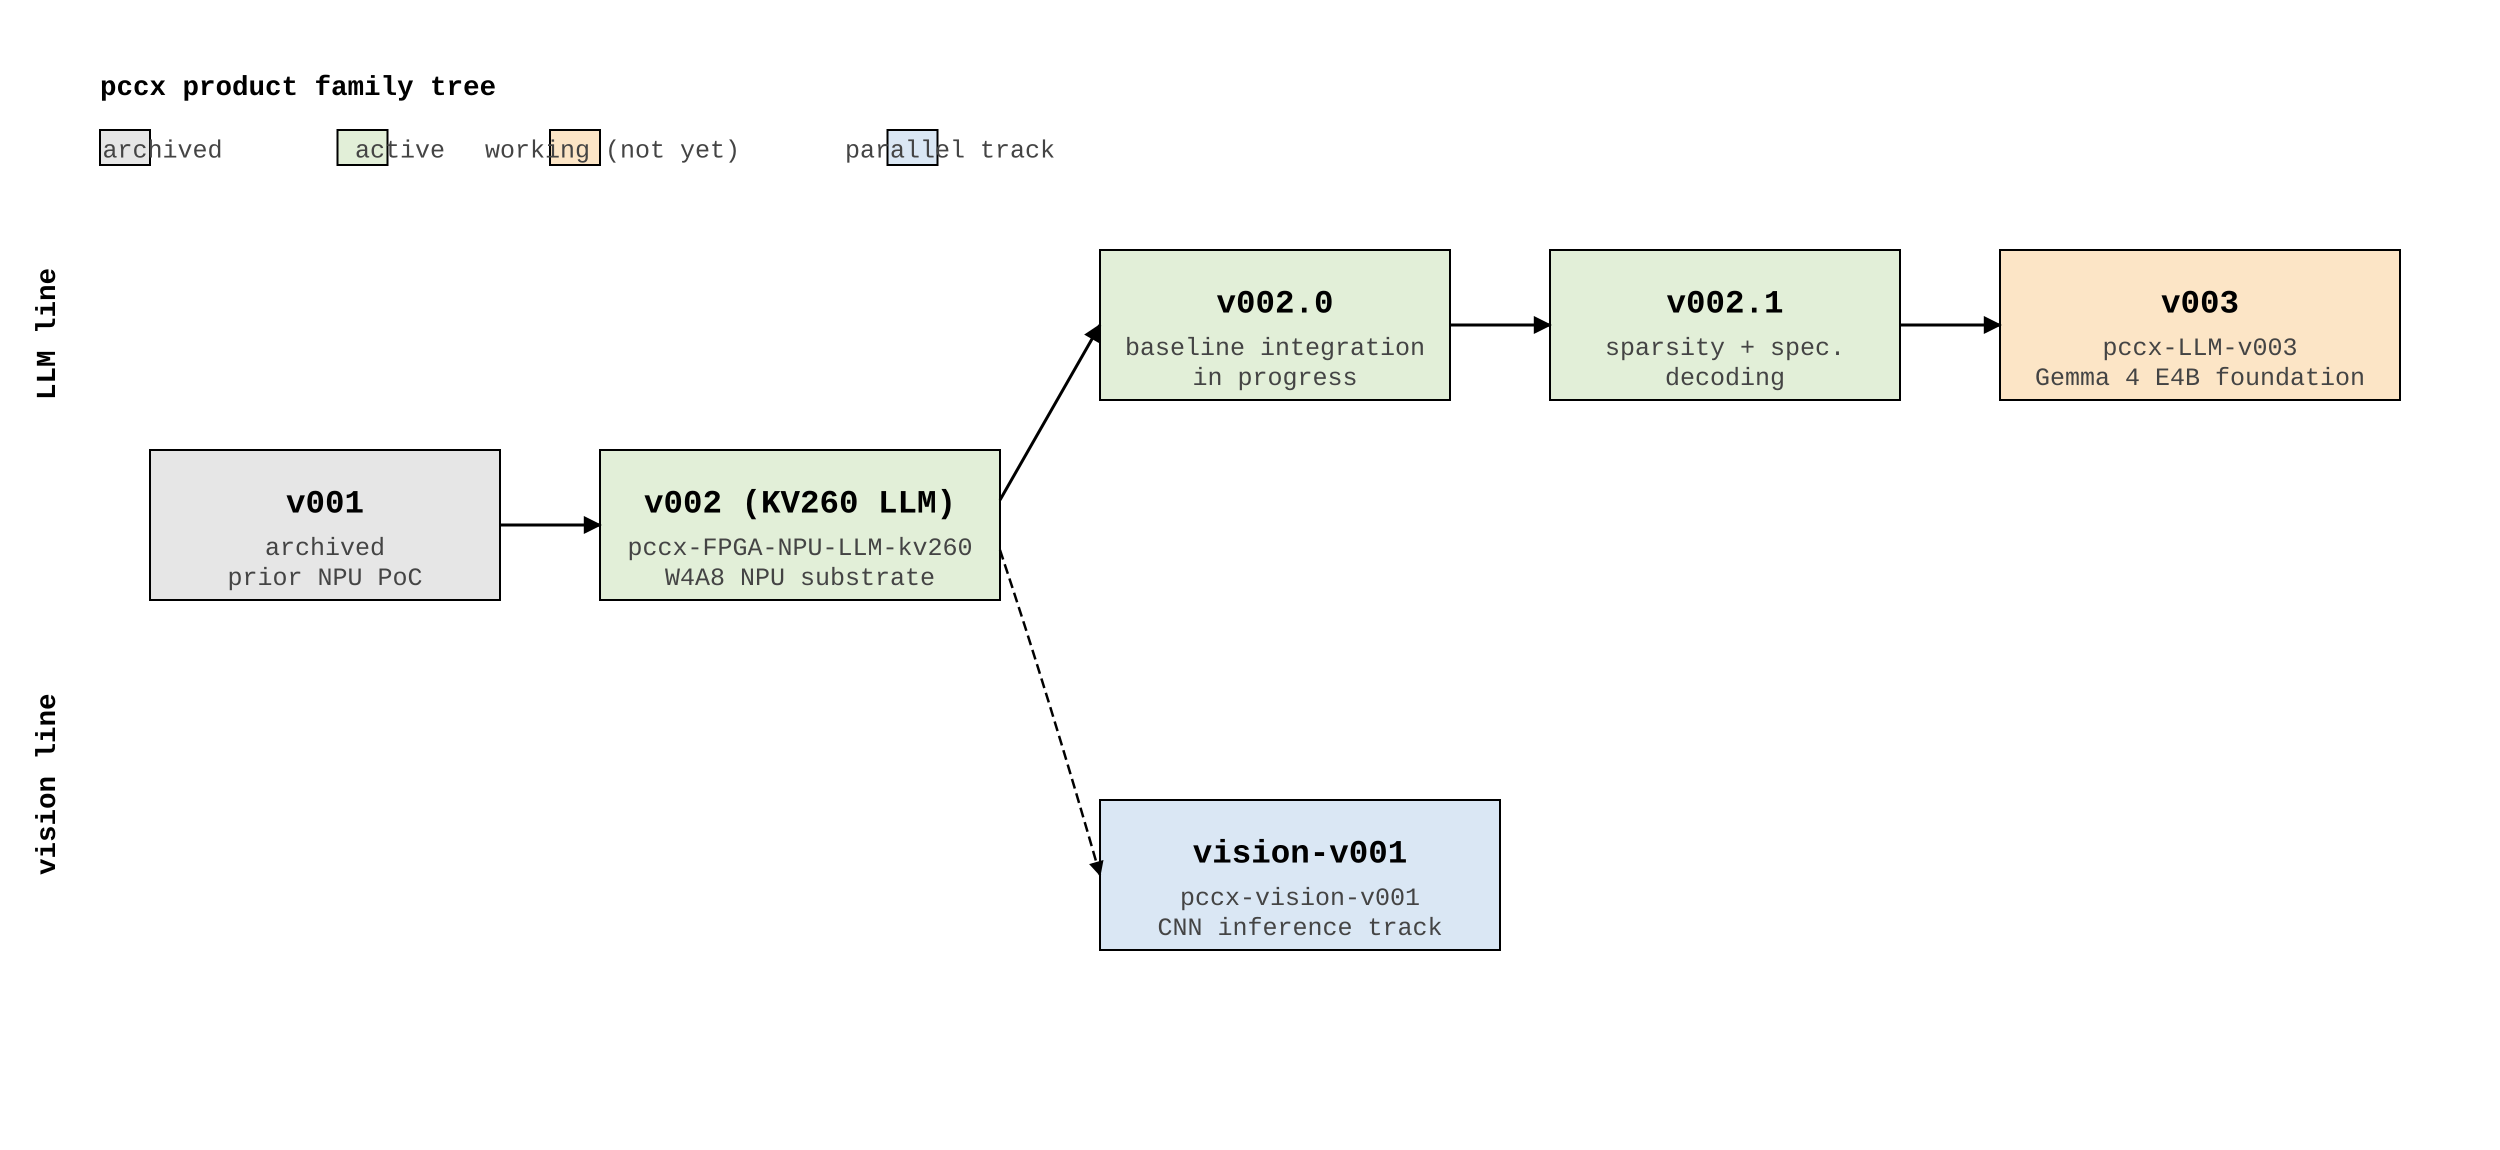
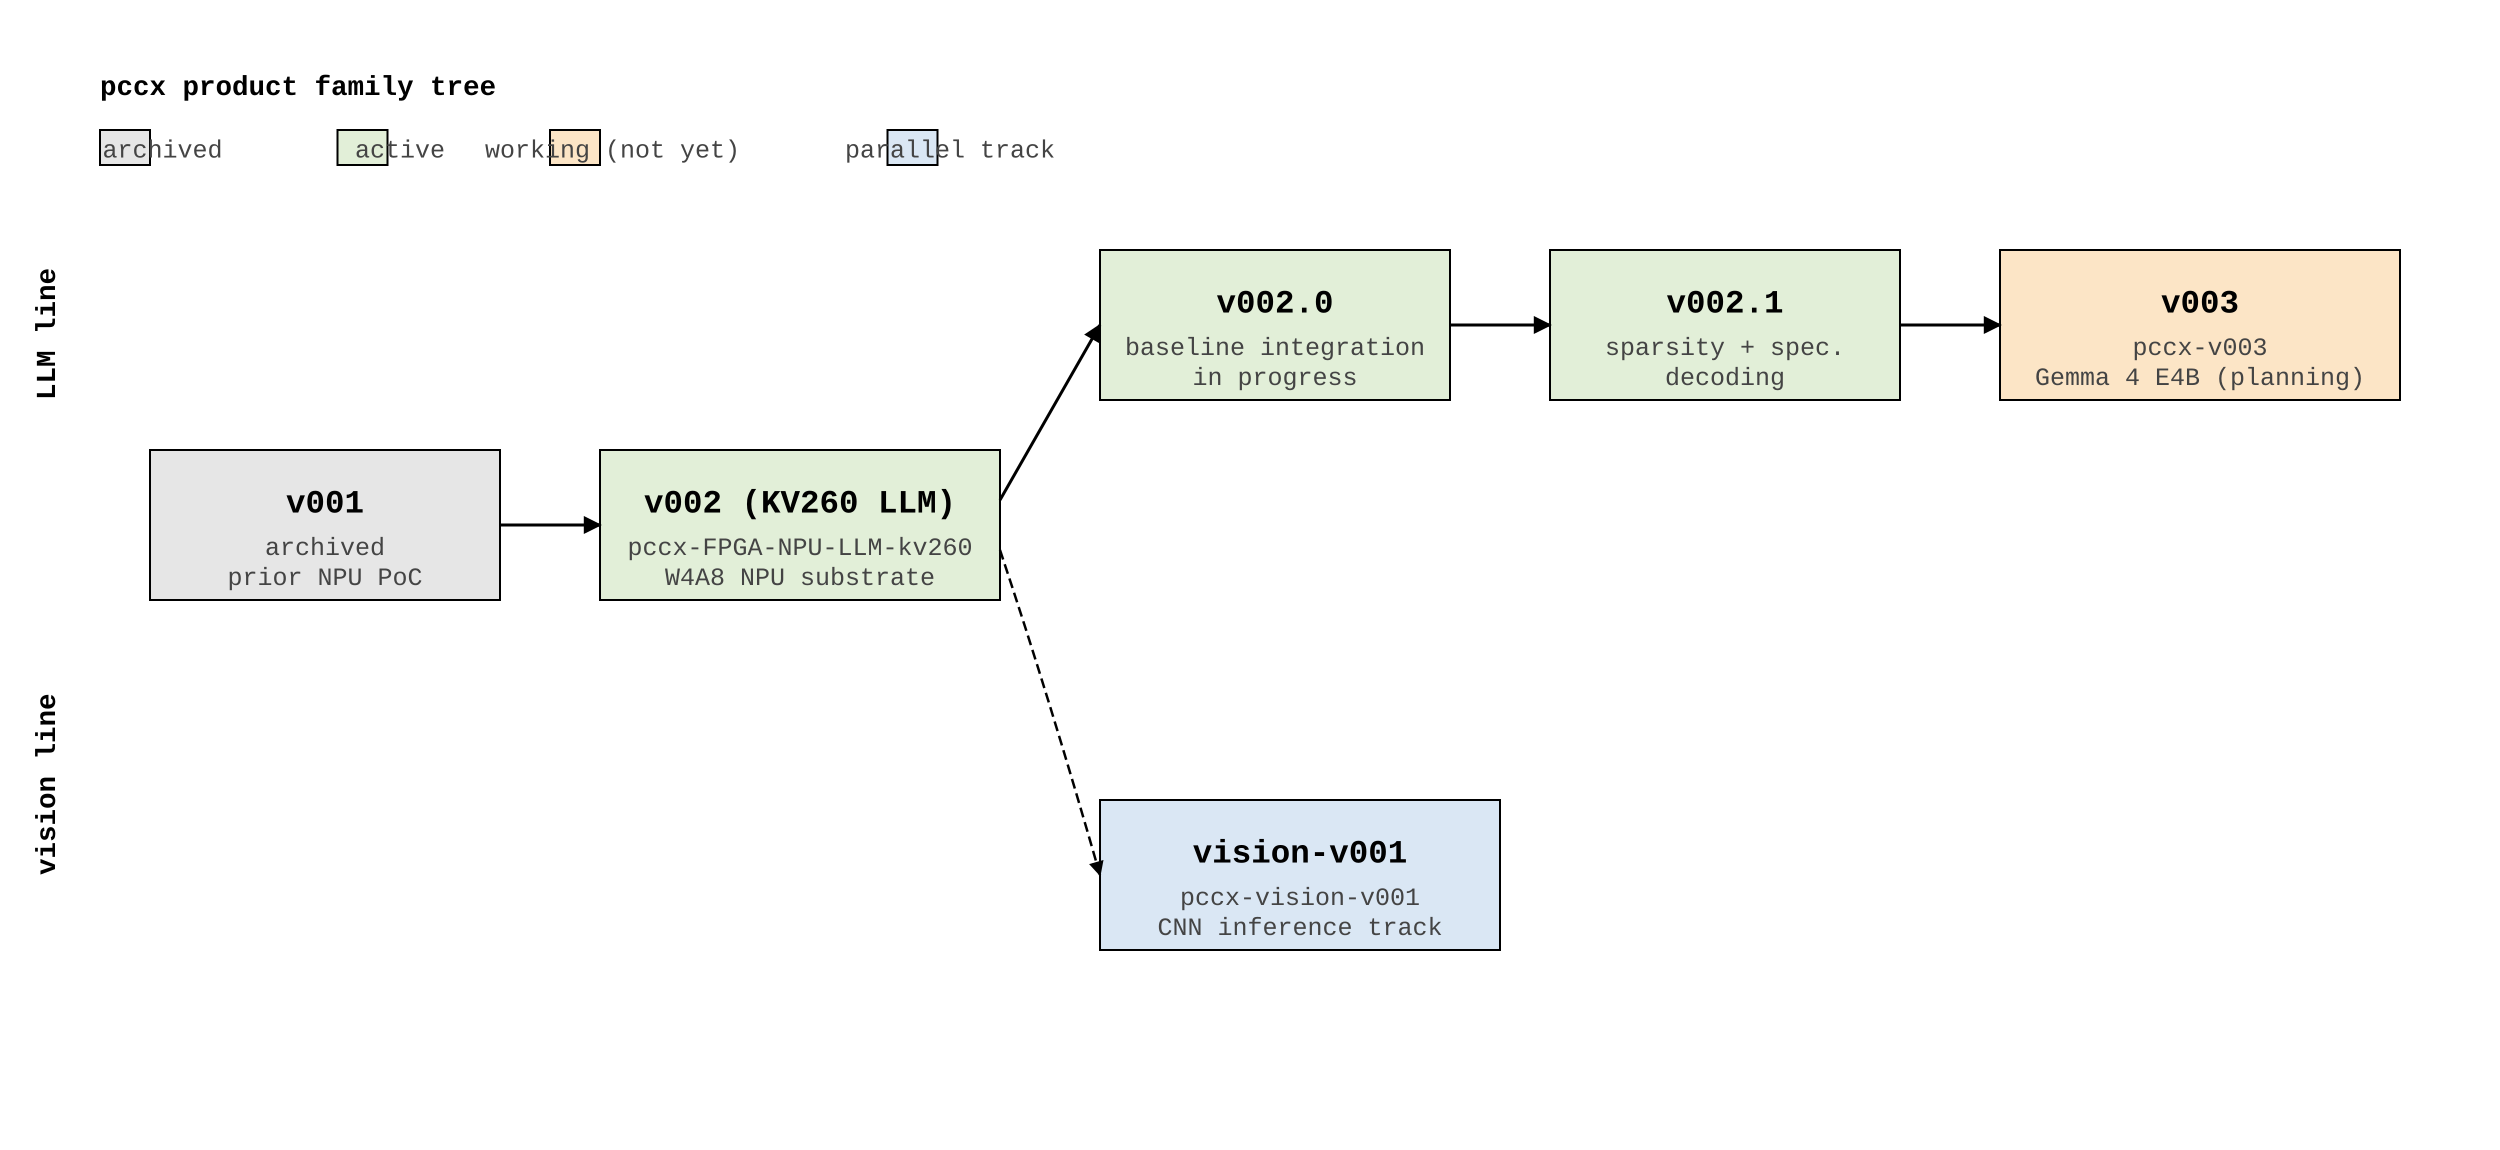
<svg xmlns="http://www.w3.org/2000/svg" viewBox="0 0 1000 460" role="img">
  <defs>
    <marker id="arr-pft" viewBox="0 0 10 10" refX="9" refY="5" markerWidth="6" markerHeight="6" orient="auto">
      <path d="M0,0 L10,5 L0,10 z" fill="#000000" />
    </marker>
    <style>
      text { fill: #000000; font: 400 12px "IBM Plex Mono", "Courier New", "JetBrains Mono", ui-monospace, monospace; }
      .t-title  { font-weight: 600; font-size: 13px; text-anchor: middle; }
      .t-spec   { font-size: 10px; fill: #444444; text-anchor: middle; }
      .t-stage  { font-weight: 600; font-size: 11px; text-anchor: start; }

      .block-archived { fill: #e6e6e6; stroke: #000000; stroke-width: 0.8; }
      .block-active   { fill: #e2efd8; stroke: #000000; stroke-width: 0.8; }
      .block-working  { fill: #fce5c6; stroke: #000000; stroke-width: 0.8; }
      .block-parallel { fill: #dae7f4; stroke: #000000; stroke-width: 0.8; }

      .line-main   { stroke: #000000; stroke-width: 1.2; fill: none; marker-end: url(#arr-pft); }
      .line-branch { stroke: #000000; stroke-width: 1; fill: none; marker-end: url(#arr-pft); stroke-dasharray: 4 2; }

      g.node rect { transition: stroke-width 120ms; }
      g.node:hover rect { stroke-width: 2; }
    </style>
  </defs>
  <rect x="0" y="0" width="1000" height="460" fill="#ffffff" />
  <text class="t-stage" x="40" y="38">pccx product family tree</text>
  <rect class="block-archived" x="40" y="52" width="20" height="14" />
  <text class="t-spec" x="65" y="63" text-anchor="start">archived</text>
  <rect class="block-active" x="135" y="52" width="20" height="14" />
  <text class="t-spec" x="160" y="63" text-anchor="start">active</text>
  <rect class="block-working" x="220" y="52" width="20" height="14" />
  <text class="t-spec" x="245" y="63" text-anchor="start">working (not yet)</text>
  <rect class="block-parallel" x="355" y="52" width="20" height="14" />
  <text class="t-spec" x="380" y="63" text-anchor="start">parallel track</text>
  <text class="t-stage" x="22" y="160" transform="rotate(-90 22 160)">LLM line</text>
  <text class="t-stage" x="22" y="350" transform="rotate(-90 22 350)">vision line</text>
  <g class="node">
    <rect class="block-archived" x="60" y="180" width="140" height="60" />
    <text class="t-title" x="130" y="205">v001</text>
    <text class="t-spec" x="130" y="222">archived</text>
    <text class="t-spec" x="130" y="234">prior NPU PoC</text>
  </g>
  <g class="node">
    <rect class="block-active" x="240" y="180" width="160" height="60" />
    <text class="t-title" x="320" y="205">v002 (KV260 LLM)</text>
    <text class="t-spec" x="320" y="222">pccx-FPGA-NPU-LLM-kv260</text>
    <text class="t-spec" x="320" y="234">W4A8 NPU substrate</text>
  </g>
  <g class="node">
    <rect class="block-active" x="440" y="100" width="140" height="60" />
    <text class="t-title" x="510" y="125">v002.0</text>
    <text class="t-spec" x="510" y="142">baseline integration</text>
    <text class="t-spec" x="510" y="154">in progress</text>
  </g>
  <g class="node">
    <rect class="block-active" x="620" y="100" width="140" height="60" />
    <text class="t-title" x="690" y="125">v002.1</text>
    <text class="t-spec" x="690" y="142">sparsity + spec.</text>
    <text class="t-spec" x="690" y="154">decoding</text>
  </g>
  <g class="node">
    <rect class="block-working" x="800" y="100" width="160" height="60" />
    <text class="t-title" x="880" y="125">v003</text>
-     <text class="t-spec" x="880" y="142">pccx-LLM-v003</text>
-     <text class="t-spec" x="880" y="154">Gemma 4 E4B foundation</text>
+     <text class="t-spec" x="880" y="142">pccx-v003</text>
+     <text class="t-spec" x="880" y="154">Gemma 4 E4B (planning)</text>
  </g>
  <g class="node">
    <rect class="block-parallel" x="440" y="320" width="160" height="60" />
    <text class="t-title" x="520" y="345">vision-v001</text>
    <text class="t-spec" x="520" y="362">pccx-vision-v001</text>
    <text class="t-spec" x="520" y="374">CNN inference track</text>
  </g>
  <line class="line-main" x1="200" y1="210" x2="240" y2="210" />
  <path class="line-main" d="M 400 200 Q 420 165 440 130" />
  <line class="line-main" x1="580" y1="130" x2="620" y2="130" />
  <line class="line-main" x1="760" y1="130" x2="800" y2="130" />
  <path class="line-branch" d="M 400 220 Q 420 280 440 350" />
</svg>
